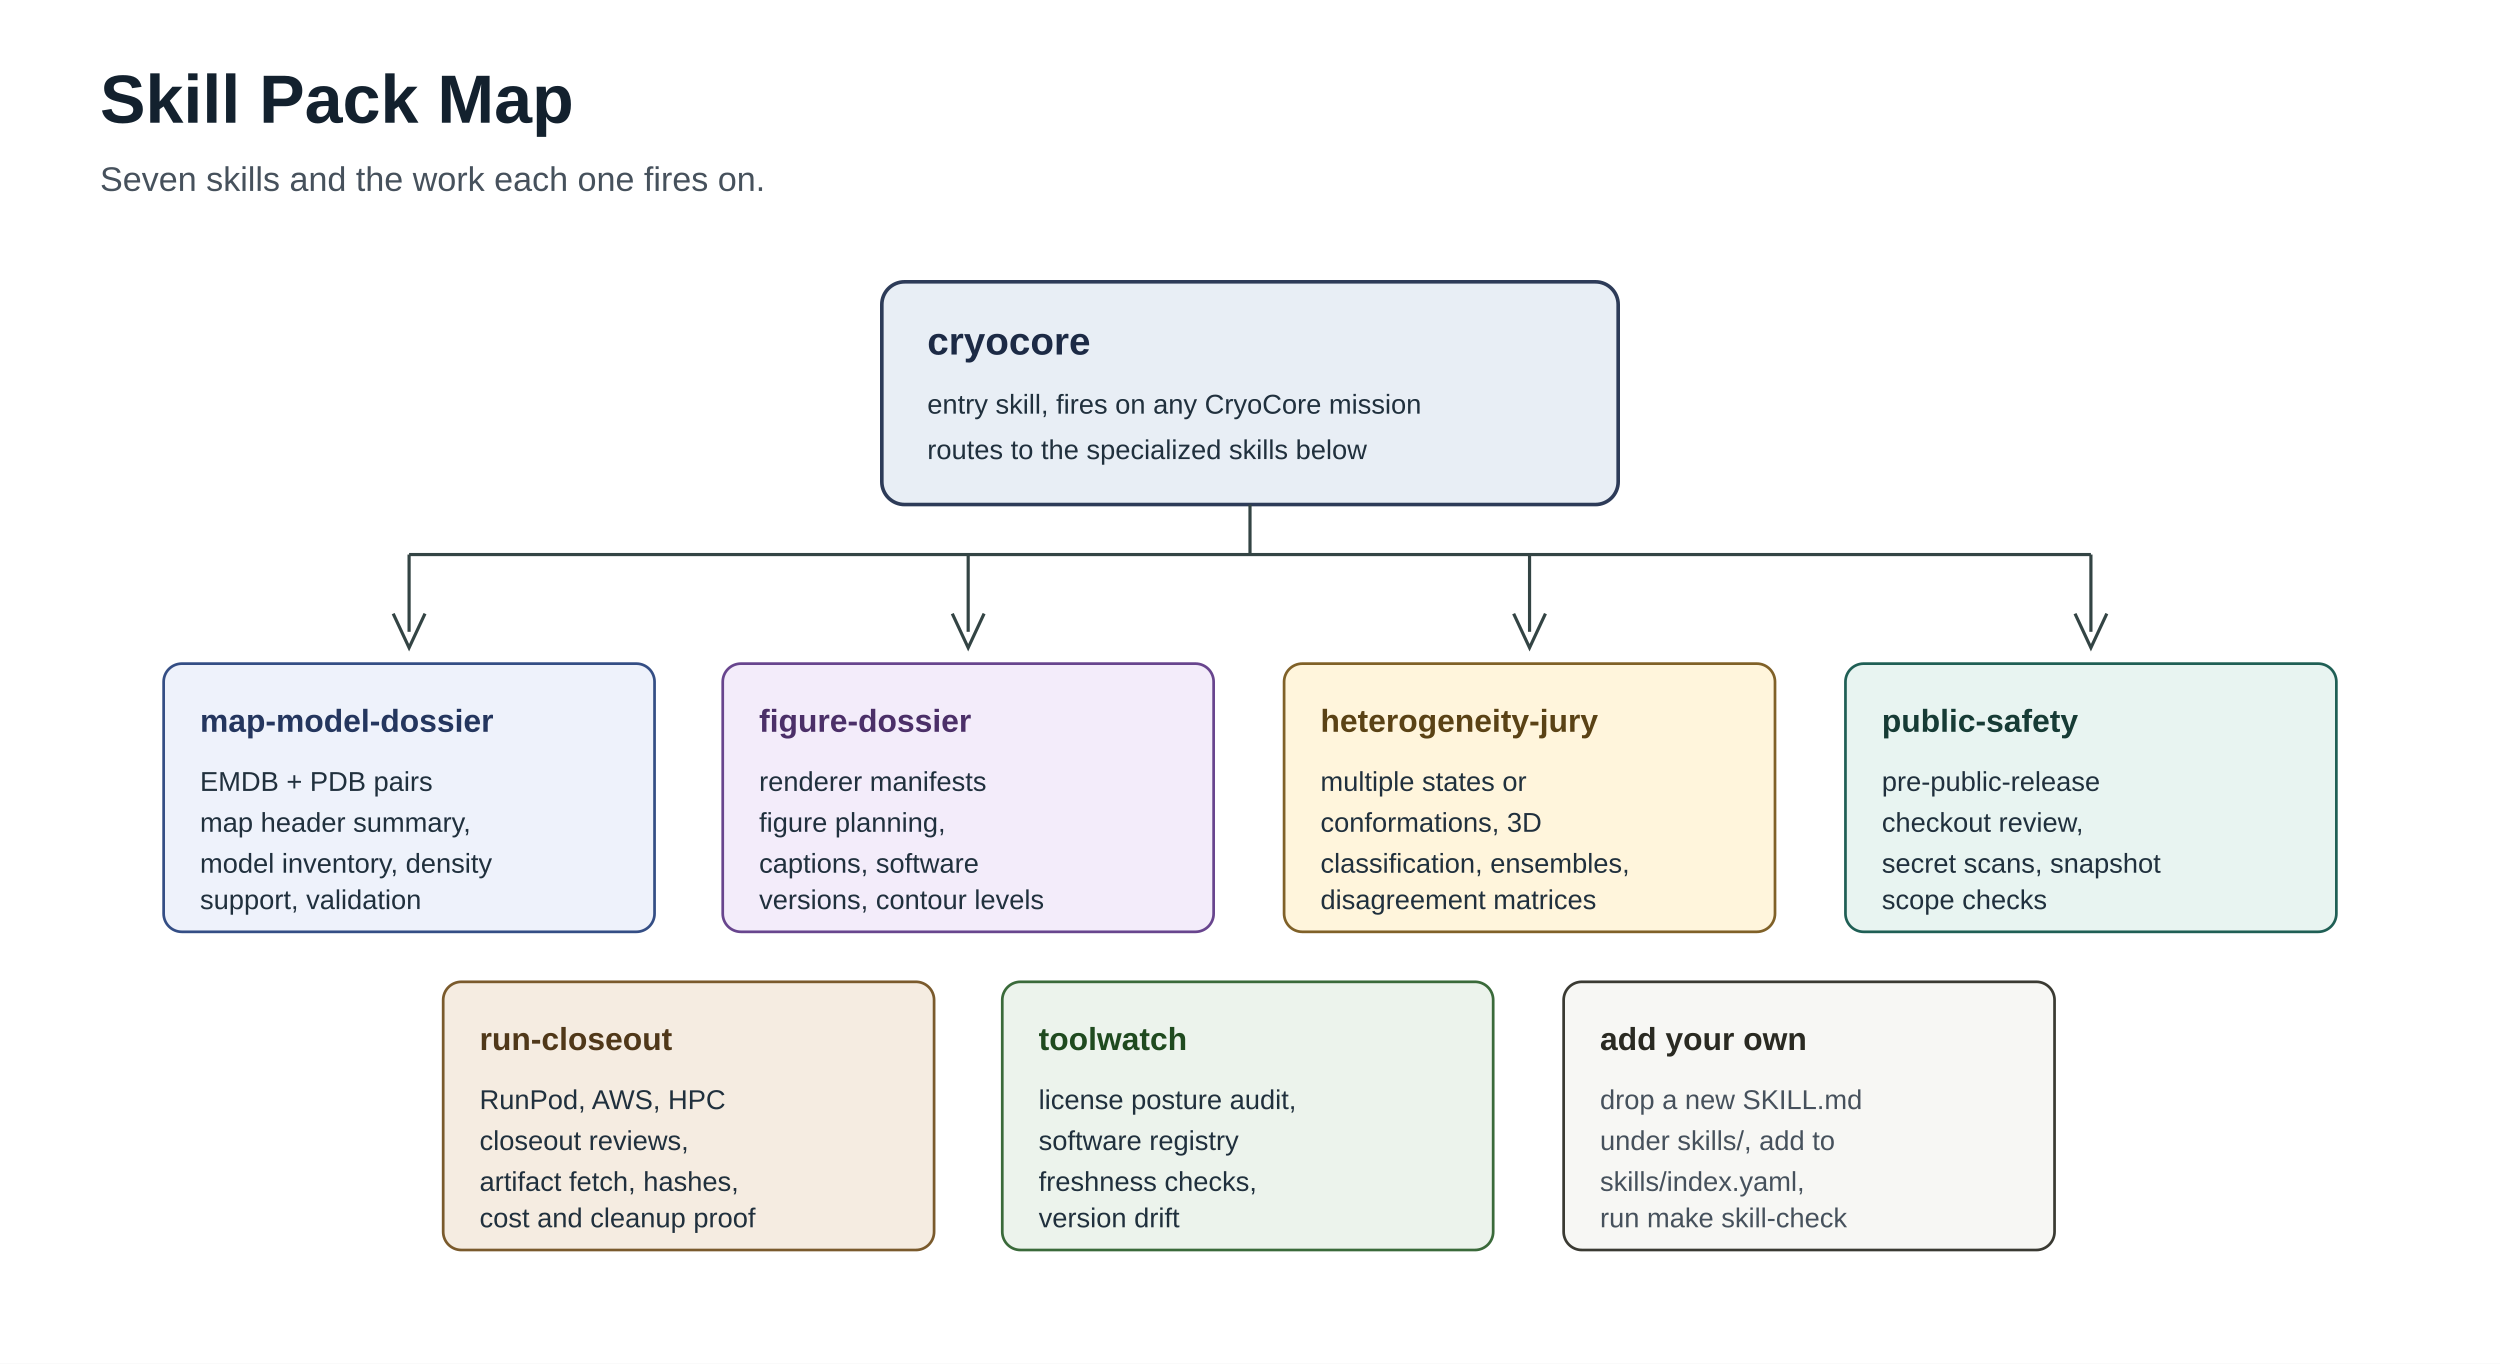
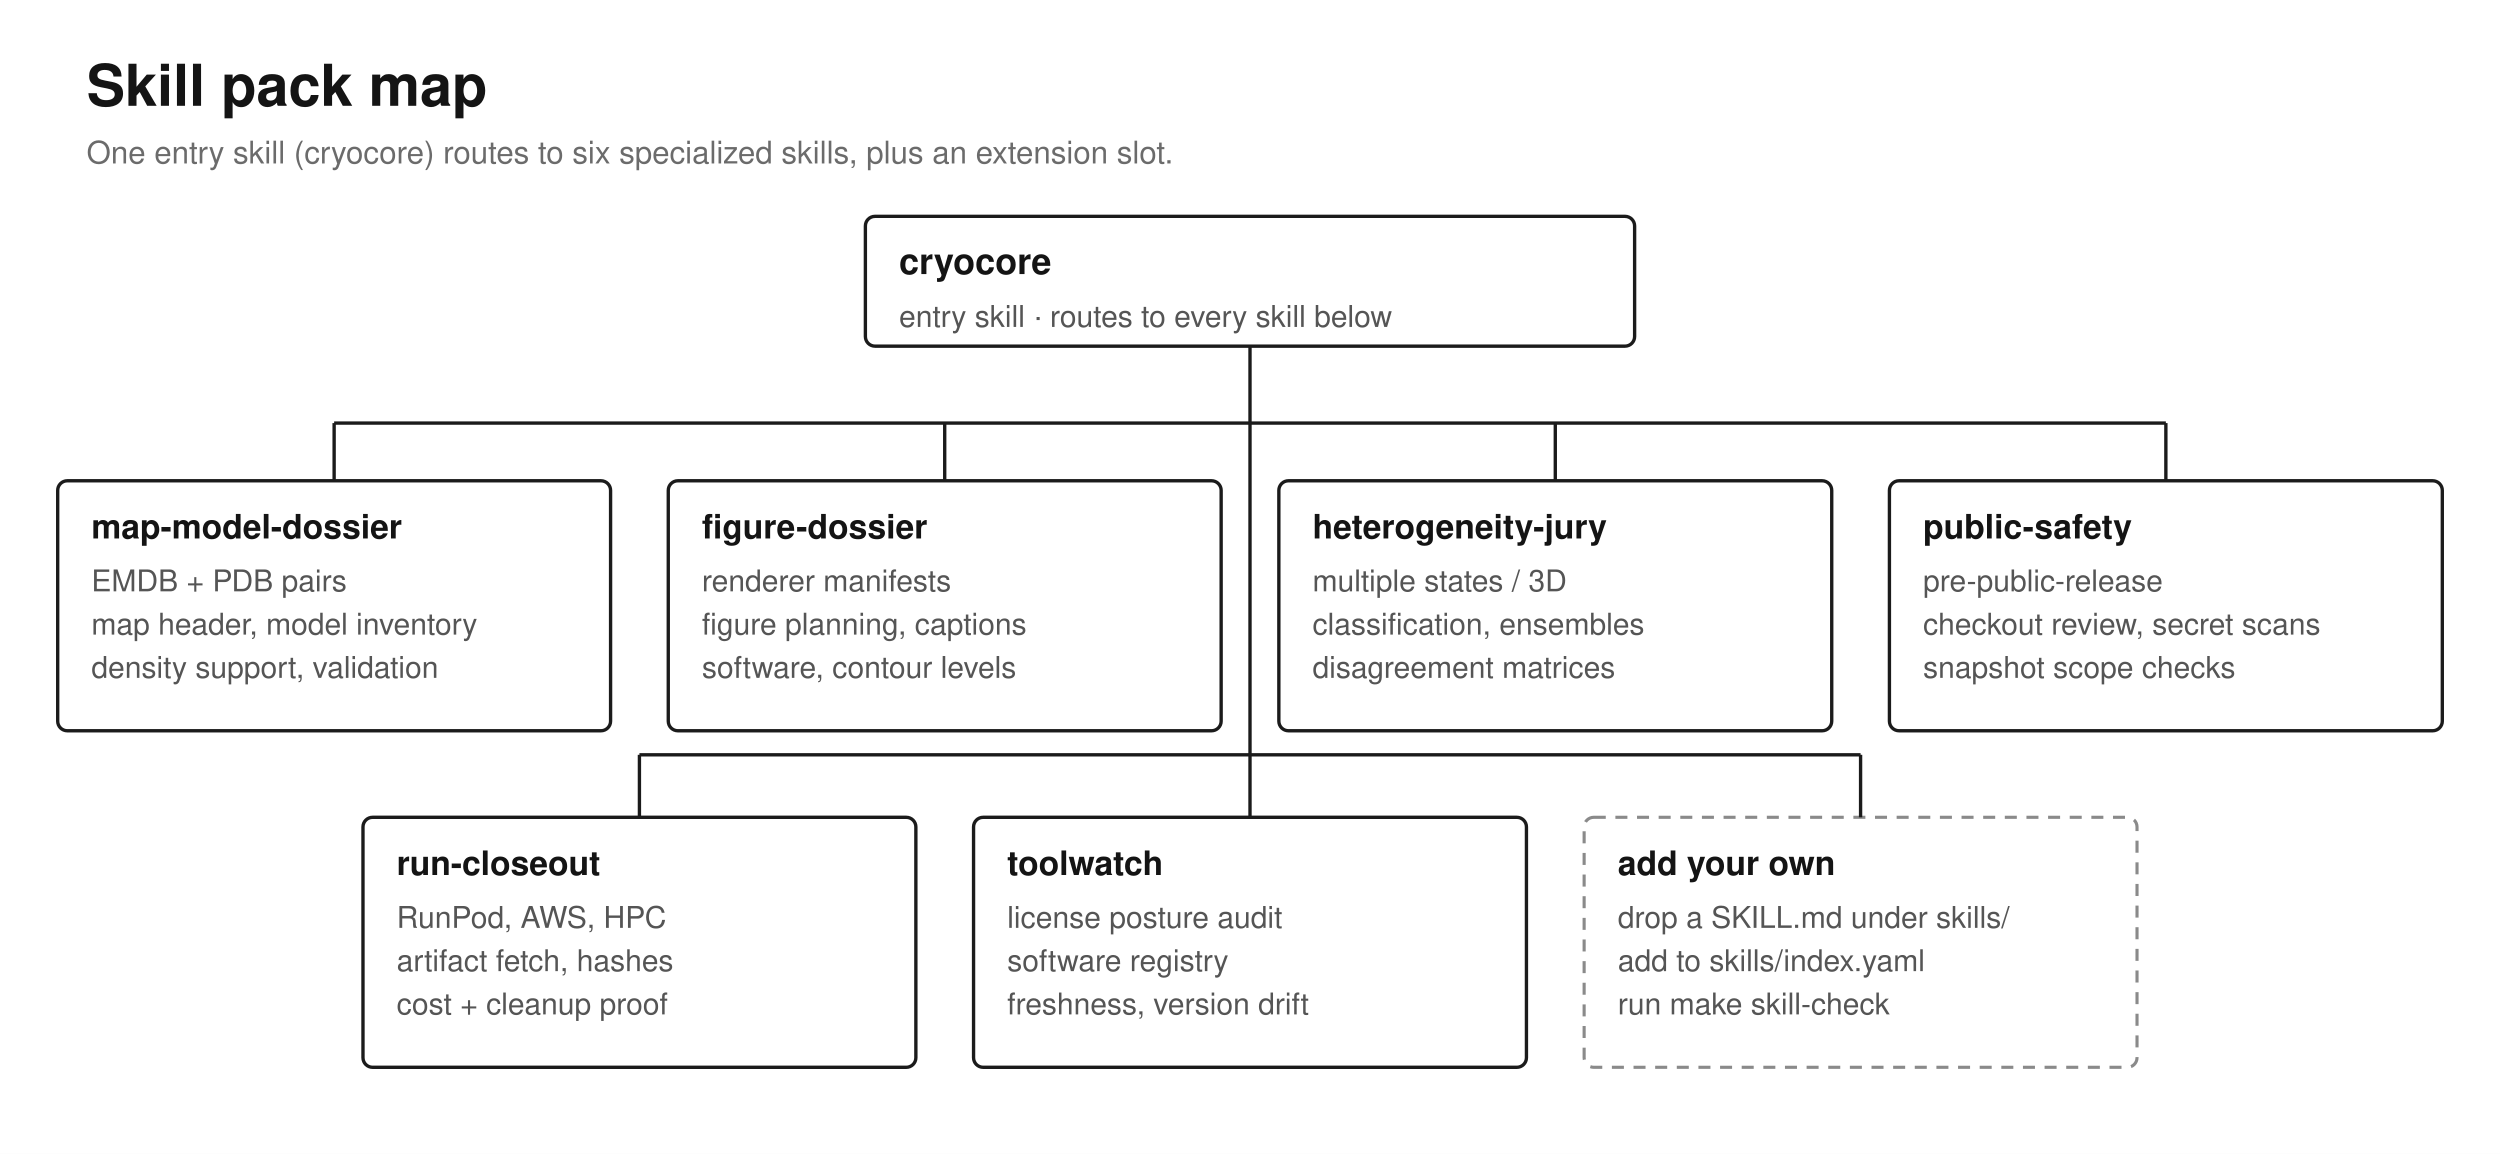
- <svg xmlns="http://www.w3.org/2000/svg" width="1100" height="600" viewBox="0 0 1100 600" role="img" aria-label="CryoCore skill pack map">
-   <rect width="1100" height="600" fill="#ffffff" />
-   <text x="44" y="54" font-family="Arial" font-size="30" font-weight="700" fill="#13212e">Skill Pack Map</text>
-   <text x="44" y="84" font-family="Arial" font-size="15" fill="#46515c">Seven skills and the work each one fires on.</text>
-   <g transform="translate(388 124)">
-     <rect width="324" height="98" rx="10" fill="#e8eef5" stroke="#2d3b58" stroke-width="1.6" />
-     <text x="20" y="32" font-family="Arial" font-size="17" font-weight="700" fill="#1c2a45">cryocore</text>
-     <text x="20" y="58" font-family="Arial" font-size="12" fill="#20303d">entry skill, fires on any CryoCore mission</text>
-     <text x="20" y="78" font-family="Arial" font-size="12" fill="#20303d">routes to the specialized skills below</text>
+ <svg xmlns="http://www.w3.org/2000/svg" width="1040" height="480" viewBox="0 0 1040 480" font-family="Helvetica, Arial, sans-serif" role="img" aria-label="skill-pack-map">
+   <defs>
+     <marker id="ar" markerWidth="9" markerHeight="9" refX="6" refY="4" orient="auto">
+       <path d="M0,0 L7,4 L0,8" fill="none" stroke="#1b1b1b" stroke-width="1.4" stroke-linecap="round" stroke-linejoin="round" />
+     </marker>
+   </defs>
+   <rect width="1040" height="480" fill="#ffffff" />
+   <text x="36" y="44" font-size="24" fill="#141414" font-weight="700" text-anchor="start">Skill pack map</text>
+   <text x="36" y="68" font-size="13" fill="#6b6b6b" font-weight="400" text-anchor="start">One entry skill (cryocore) routes to six specialized skills, plus an extension slot.</text>
+   <g transform="translate(360.0 90)">
+     <rect width="320" height="54" rx="4" fill="#ffffff" stroke="#1b1b1b" stroke-width="1.4" />
+     <text x="14" y="24" font-size="15" fill="#141414" font-weight="700" text-anchor="start">cryocore</text>
+     <text x="14" y="46" font-size="12.5" fill="#555555" font-weight="400" text-anchor="start">entry skill · routes to every skill below</text>
  </g>
-   <g stroke="#344" stroke-width="1.4" fill="none">
-     <line x1="550" y1="222" x2="550" y2="244" />
-     <line x1="180" y1="244" x2="920" y2="244" />
-     <line x1="180" y1="244" x2="180" y2="278" />
-     <line x1="426" y1="244" x2="426" y2="278" />
-     <line x1="673" y1="244" x2="673" y2="278" />
-     <line x1="920" y1="244" x2="920" y2="278" />
-     <path d="M173 270 L180 285 L187 270" />
-     <path d="M419 270 L426 285 L433 270" />
-     <path d="M666 270 L673 285 L680 270" />
-     <path d="M913 270 L920 285 L927 270" />
+   <g transform="translate(24 200)">
+     <rect width="230" height="104" rx="4" fill="#ffffff" stroke="#1b1b1b" stroke-width="1.4" />
+     <text x="14" y="24" font-size="14" fill="#141414" font-weight="700" text-anchor="start">map-model-dossier</text>
+     <text x="14" y="46" font-size="12.5" fill="#555555" font-weight="400" text-anchor="start">EMDB + PDB pairs</text>
+     <text x="14" y="64" font-size="12.5" fill="#555555" font-weight="400" text-anchor="start">map header, model inventory</text>
+     <text x="14" y="82" font-size="12.5" fill="#555555" font-weight="400" text-anchor="start">density support, validation</text>
  </g>
-   <g transform="translate(72 292)">
-     <rect width="216" height="118" rx="8" fill="#eef2fb" stroke="#344e85" stroke-width="1.2" />
-     <text x="16" y="30" font-family="Arial" font-size="14" font-weight="700" fill="#24365e">map-model-dossier</text>
-     <text x="16" y="56" font-family="Arial" font-size="12" fill="#20303d">EMDB + PDB pairs</text>
-     <text x="16" y="74" font-family="Arial" font-size="12" fill="#20303d">map header summary,</text>
-     <text x="16" y="92" font-family="Arial" font-size="12" fill="#20303d">model inventory, density</text>
-     <text x="16" y="108" font-family="Arial" font-size="12" fill="#20303d">support, validation</text>
+   <g transform="translate(278 200)">
+     <rect width="230" height="104" rx="4" fill="#ffffff" stroke="#1b1b1b" stroke-width="1.4" />
+     <text x="14" y="24" font-size="14" fill="#141414" font-weight="700" text-anchor="start">figure-dossier</text>
+     <text x="14" y="46" font-size="12.5" fill="#555555" font-weight="400" text-anchor="start">renderer manifests</text>
+     <text x="14" y="64" font-size="12.5" fill="#555555" font-weight="400" text-anchor="start">figure planning, captions</text>
+     <text x="14" y="82" font-size="12.5" fill="#555555" font-weight="400" text-anchor="start">software, contour levels</text>
  </g>
-   <g transform="translate(318 292)">
-     <rect width="216" height="118" rx="8" fill="#f3ecfa" stroke="#68458e" stroke-width="1.2" />
-     <text x="16" y="30" font-family="Arial" font-size="14" font-weight="700" fill="#4b2f68">figure-dossier</text>
-     <text x="16" y="56" font-family="Arial" font-size="12" fill="#20303d">renderer manifests</text>
-     <text x="16" y="74" font-family="Arial" font-size="12" fill="#20303d">figure planning,</text>
-     <text x="16" y="92" font-family="Arial" font-size="12" fill="#20303d">captions, software</text>
-     <text x="16" y="108" font-family="Arial" font-size="12" fill="#20303d">versions, contour levels</text>
+   <g transform="translate(532 200)">
+     <rect width="230" height="104" rx="4" fill="#ffffff" stroke="#1b1b1b" stroke-width="1.4" />
+     <text x="14" y="24" font-size="14" fill="#141414" font-weight="700" text-anchor="start">heterogeneity-jury</text>
+     <text x="14" y="46" font-size="12.5" fill="#555555" font-weight="400" text-anchor="start">multiple states / 3D</text>
+     <text x="14" y="64" font-size="12.5" fill="#555555" font-weight="400" text-anchor="start">classification, ensembles</text>
+     <text x="14" y="82" font-size="12.5" fill="#555555" font-weight="400" text-anchor="start">disagreement matrices</text>
  </g>
-   <g transform="translate(565 292)">
-     <rect width="216" height="118" rx="8" fill="#fff5dc" stroke="#806128" stroke-width="1.2" />
-     <text x="16" y="30" font-family="Arial" font-size="14" font-weight="700" fill="#5a4215">heterogeneity-jury</text>
-     <text x="16" y="56" font-family="Arial" font-size="12" fill="#20303d">multiple states or</text>
-     <text x="16" y="74" font-family="Arial" font-size="12" fill="#20303d">conformations, 3D</text>
-     <text x="16" y="92" font-family="Arial" font-size="12" fill="#20303d">classification, ensembles,</text>
-     <text x="16" y="108" font-family="Arial" font-size="12" fill="#20303d">disagreement matrices</text>
+   <g transform="translate(786 200)">
+     <rect width="230" height="104" rx="4" fill="#ffffff" stroke="#1b1b1b" stroke-width="1.4" />
+     <text x="14" y="24" font-size="14" fill="#141414" font-weight="700" text-anchor="start">public-safety</text>
+     <text x="14" y="46" font-size="12.5" fill="#555555" font-weight="400" text-anchor="start">pre-public-release</text>
+     <text x="14" y="64" font-size="12.5" fill="#555555" font-weight="400" text-anchor="start">checkout review, secret scans</text>
+     <text x="14" y="82" font-size="12.5" fill="#555555" font-weight="400" text-anchor="start">snapshot scope checks</text>
  </g>
-   <g transform="translate(812 292)">
-     <rect width="216" height="118" rx="8" fill="#e8f4f1" stroke="#1f5f55" stroke-width="1.2" />
-     <text x="16" y="30" font-family="Arial" font-size="14" font-weight="700" fill="#163b35">public-safety</text>
-     <text x="16" y="56" font-family="Arial" font-size="12" fill="#20303d">pre-public-release</text>
-     <text x="16" y="74" font-family="Arial" font-size="12" fill="#20303d">checkout review,</text>
-     <text x="16" y="92" font-family="Arial" font-size="12" fill="#20303d">secret scans, snapshot</text>
-     <text x="16" y="108" font-family="Arial" font-size="12" fill="#20303d">scope checks</text>
+   <g transform="translate(151 340)">
+     <rect width="230" height="104" rx="4" fill="#ffffff" stroke="#1b1b1b" stroke-width="1.4" />
+     <text x="14" y="24" font-size="14" fill="#141414" font-weight="700" text-anchor="start">run-closeout</text>
+     <text x="14" y="46" font-size="12.5" fill="#555555" font-weight="400" text-anchor="start">RunPod, AWS, HPC</text>
+     <text x="14" y="64" font-size="12.5" fill="#555555" font-weight="400" text-anchor="start">artifact fetch, hashes</text>
+     <text x="14" y="82" font-size="12.5" fill="#555555" font-weight="400" text-anchor="start">cost + cleanup proof</text>
  </g>
-   <g transform="translate(195 432)">
-     <rect width="216" height="118" rx="8" fill="#f5ece1" stroke="#7a5a2c" stroke-width="1.2" />
-     <text x="16" y="30" font-family="Arial" font-size="14" font-weight="700" fill="#503819">run-closeout</text>
-     <text x="16" y="56" font-family="Arial" font-size="12" fill="#20303d">RunPod, AWS, HPC</text>
-     <text x="16" y="74" font-family="Arial" font-size="12" fill="#20303d">closeout reviews,</text>
-     <text x="16" y="92" font-family="Arial" font-size="12" fill="#20303d">artifact fetch, hashes,</text>
-     <text x="16" y="108" font-family="Arial" font-size="12" fill="#20303d">cost and cleanup proof</text>
+   <g transform="translate(405 340)">
+     <rect width="230" height="104" rx="4" fill="#ffffff" stroke="#1b1b1b" stroke-width="1.4" />
+     <text x="14" y="24" font-size="14" fill="#141414" font-weight="700" text-anchor="start">toolwatch</text>
+     <text x="14" y="46" font-size="12.5" fill="#555555" font-weight="400" text-anchor="start">license posture audit</text>
+     <text x="14" y="64" font-size="12.5" fill="#555555" font-weight="400" text-anchor="start">software registry</text>
+     <text x="14" y="82" font-size="12.5" fill="#555555" font-weight="400" text-anchor="start">freshness, version drift</text>
  </g>
-   <g transform="translate(441 432)">
-     <rect width="216" height="118" rx="8" fill="#ecf3ec" stroke="#3a6a3a" stroke-width="1.2" />
-     <text x="16" y="30" font-family="Arial" font-size="14" font-weight="700" fill="#1f4a1f">toolwatch</text>
-     <text x="16" y="56" font-family="Arial" font-size="12" fill="#20303d">license posture audit,</text>
-     <text x="16" y="74" font-family="Arial" font-size="12" fill="#20303d">software registry</text>
-     <text x="16" y="92" font-family="Arial" font-size="12" fill="#20303d">freshness checks,</text>
-     <text x="16" y="108" font-family="Arial" font-size="12" fill="#20303d">version drift</text>
+   <g transform="translate(659 340)">
+     <rect width="230" height="104" rx="4" fill="none" stroke="#8a8a8a" stroke-width="1.3" stroke-dasharray="5 4" />
+     <text x="14" y="24" font-size="14" fill="#141414" font-weight="700" text-anchor="start">add your own</text>
+     <text x="14" y="46" font-size="12.5" fill="#555555" font-weight="400" text-anchor="start">drop a SKILL.md under skills/</text>
+     <text x="14" y="64" font-size="12.5" fill="#555555" font-weight="400" text-anchor="start">add to skills/index.yaml</text>
+     <text x="14" y="82" font-size="12.5" fill="#555555" font-weight="400" text-anchor="start">run make skill-check</text>
  </g>
-   <g transform="translate(688 432)">
-     <rect width="216" height="118" rx="8" fill="#f7f7f4" stroke="#3a3a32" stroke-width="1.2" />
-     <text x="16" y="30" font-family="Arial" font-size="14" font-weight="700" fill="#2a2a22">add your own</text>
-     <text x="16" y="56" font-family="Arial" font-size="12" fill="#46515c">drop a new SKILL.md</text>
-     <text x="16" y="74" font-family="Arial" font-size="12" fill="#46515c">under skills/, add to</text>
-     <text x="16" y="92" font-family="Arial" font-size="12" fill="#46515c">skills/index.yaml,</text>
-     <text x="16" y="108" font-family="Arial" font-size="12" fill="#46515c">run make skill-check</text>
-   </g>
+   <line x1="520.0" y1="144" x2="520.0" y2="176" stroke="#1b1b1b" stroke-width="1.4" />
+   <line x1="139.0" y1="176" x2="901.0" y2="176" stroke="#1b1b1b" stroke-width="1.4" />
+   <line x1="139.0" y1="176" x2="139.0" y2="200" stroke="#1b1b1b" stroke-width="1.4" />
+   <line x1="393.0" y1="176" x2="393.0" y2="200" stroke="#1b1b1b" stroke-width="1.4" />
+   <line x1="647.0" y1="176" x2="647.0" y2="200" stroke="#1b1b1b" stroke-width="1.4" />
+   <line x1="901.0" y1="176" x2="901.0" y2="200" stroke="#1b1b1b" stroke-width="1.4" />
+   <line x1="520.0" y1="176" x2="520.0" y2="314" stroke="#1b1b1b" stroke-width="1.4" />
+   <line x1="266.0" y1="314" x2="774.0" y2="314" stroke="#1b1b1b" stroke-width="1.4" />
+   <line x1="266.0" y1="314" x2="266.0" y2="340" stroke="#1b1b1b" stroke-width="1.4" />
+   <line x1="520.0" y1="314" x2="520.0" y2="340" stroke="#1b1b1b" stroke-width="1.4" />
+   <line x1="774.0" y1="314" x2="774.0" y2="340" stroke="#1b1b1b" stroke-width="1.4" />
</svg>
